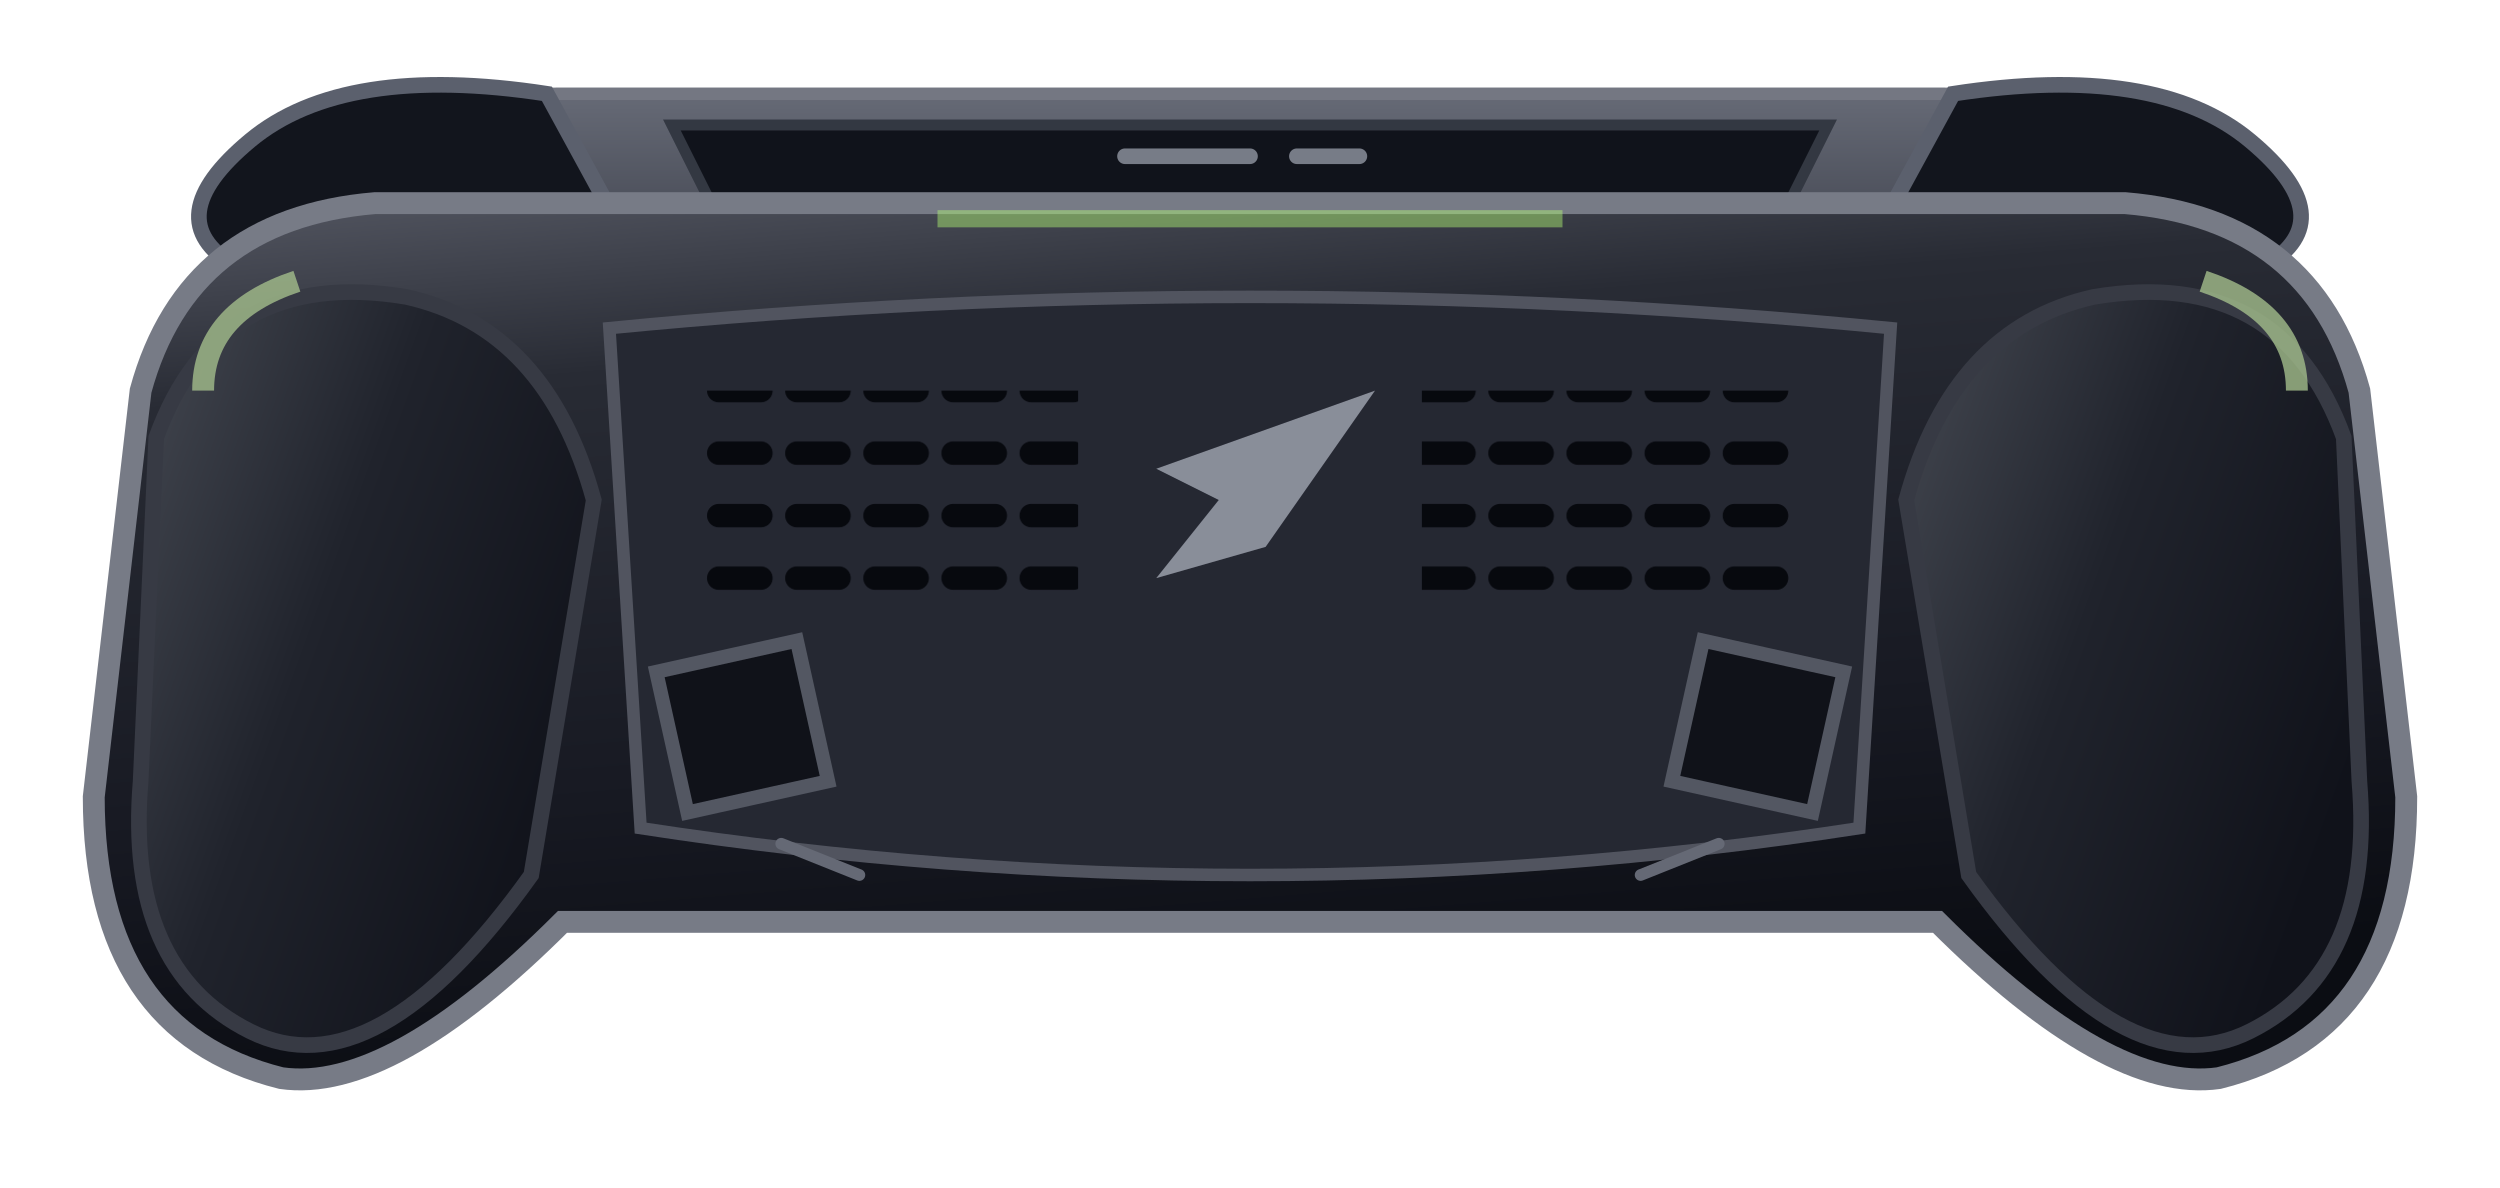
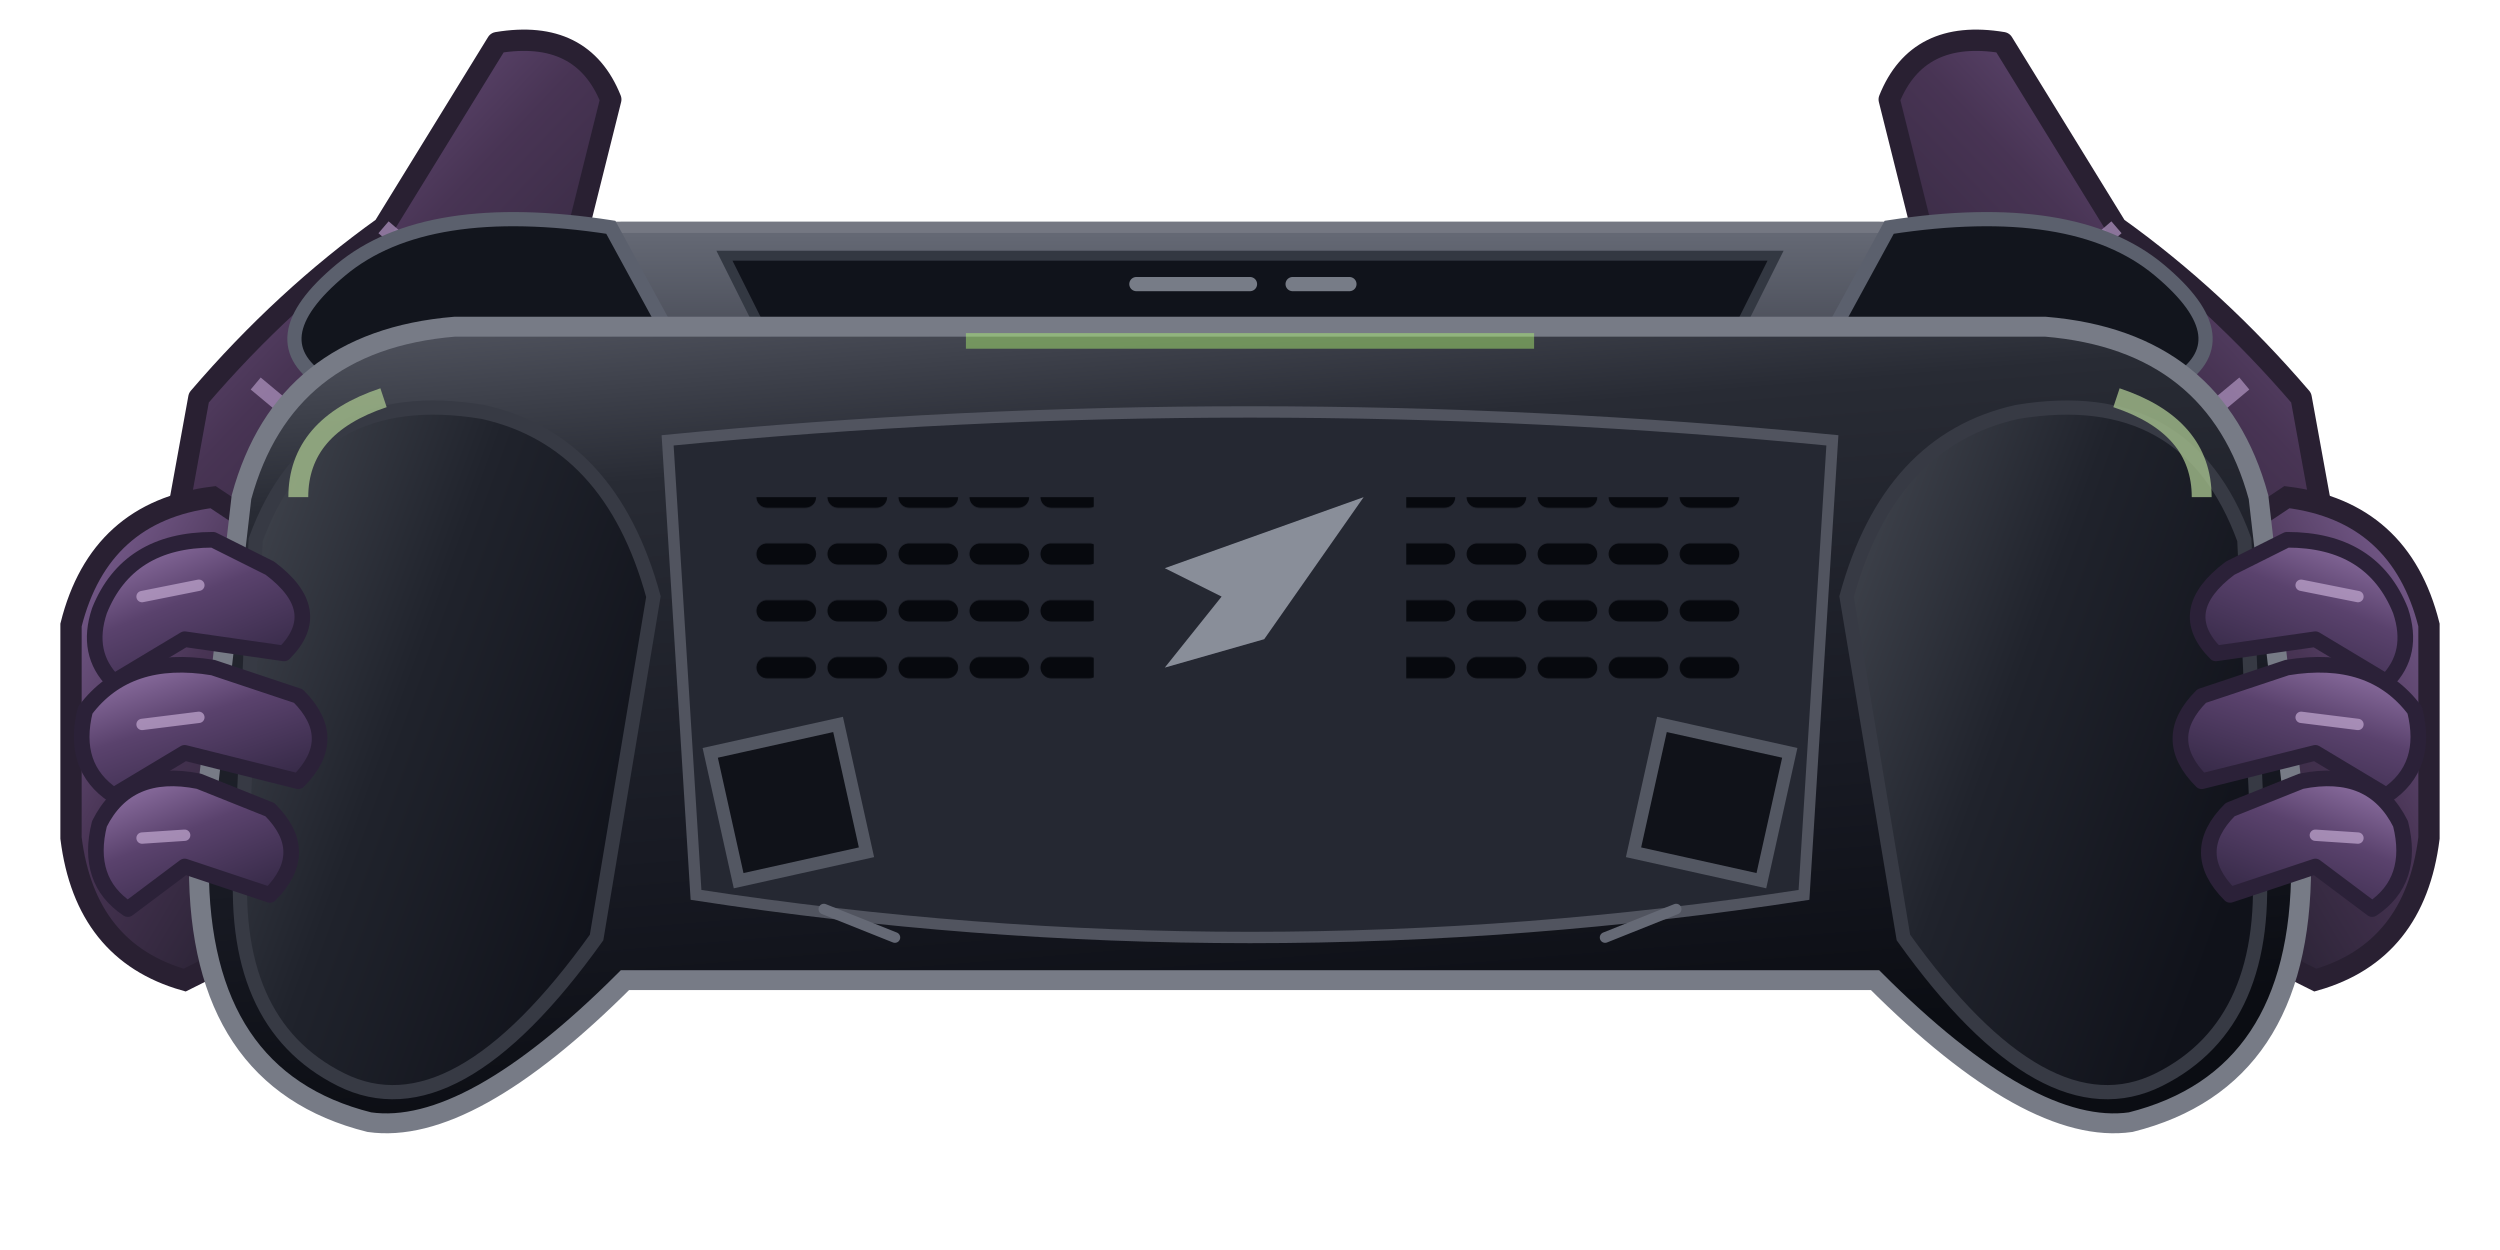
- <svg xmlns="http://www.w3.org/2000/svg" width="160" height="76" viewBox="0 0 160 76">
+ <svg xmlns="http://www.w3.org/2000/svg" width="176" height="88" viewBox="-8 -10 176 88">
  <defs>
    <linearGradient id="rear" x1="0" y1="0" x2=".22" y2="1">
      <stop stop-color="#545762" />
      <stop offset=".23" stop-color="#282b34" />
      <stop offset=".7" stop-color="#171922" />
      <stop offset="1" stop-color="#0b0d13" />
    </linearGradient>
    <linearGradient id="grip" x1="0" y1="0" x2="1" y2=".6">
      <stop stop-color="#454952" />
      <stop offset=".48" stop-color="#20232c" />
      <stop offset="1" stop-color="#10121a" />
    </linearGradient>
    <linearGradient id="lip" x1="0" y1="0" x2="0" y2="1">
      <stop stop-color="#666a76" />
      <stop offset="1" stop-color="#2a2d37" />
    </linearGradient>
    <pattern id="vent" width="5" height="4" patternUnits="userSpaceOnUse">
      <path d="M1 1h2.7" stroke="#07090e" stroke-width="1.5" stroke-linecap="round" />
    </pattern>
+     <linearGradient id="armor" x1="0" y1="0" x2=".8" y2="1">
+       <stop stop-color="#84669c" />
+       <stop offset=".48" stop-color="#483454" />
+       <stop offset="1" stop-color="#25202f" />
+     </linearGradient>
+     <linearGradient id="finger" x1="0" y1="0" x2=".6" y2="1">
+       <stop stop-color="#9b7cb0" />
+       <stop offset=".5" stop-color="#5a426d" />
+       <stop offset="1" stop-color="#382b49" />
+     </linearGradient>
+     <g id="arm-behind">
+       <path d="M27 -7 Q33 -8 35 -3 L32 9 Q30 16 22 22 L12 33 Q7 35 4 29 L6 18 Q12 11 19 6Z" fill="url(#armor)" stroke="#292032" stroke-width="1.5" stroke-linejoin="round" />
+       <path d="M19 6l7 6M10 17l6 5" stroke="#a48ab4" stroke-width="1.1" opacity=".8" />
+       <path d="M7 25Q-1 26 -3 34L-3 49Q-2 57 5 59L11 56 13 29Z" fill="url(#armor)" stroke="#292032" stroke-width="1.5" />
+     </g>
+     <g id="fingers-front" stroke="#2b2138" stroke-width="1.1" stroke-linejoin="round">
+       <path d="M-1 33Q1 28 7 28L11 30Q15 33 12 36L5 35 0 38Q-2 36-1 33Z" fill="url(#finger)" />
+       <path d="M-2 40Q1 36 7 37L13 39Q16 42 13 45L5 43 0 46Q-3 44-2 40Z" fill="url(#finger)" />
+       <path d="M-1 48Q1 44 6 45L11 47Q14 50 11 53L5 51 1 54Q-2 52-1 48Z" fill="url(#finger)" />
+       <path d="M2 32l4-.8M2 41l4-.5M2 49l3-.2" stroke="#c3a9d2" stroke-width=".8" stroke-linecap="round" opacity=".7" />
+     </g>
  </defs>
+   <use href="#arm-behind" />
+   <use href="#arm-behind" transform="translate(160 0) scale(-1 1)" />
  <path d="M23 13Q25 6 36 6H124Q136 6 139 13L145 23H15Z" fill="url(#lip)" stroke="#747782" stroke-width=".8" />
  <path d="M16 9Q22 4 35 6L41 17H15Q10 14 16 9ZM119 17L125 6Q138 4 144 9Q150 14 145 17Z" fill="#12151d" stroke="#5b606d" stroke-width="1" />
  <path d="M43 8H117L114 14H46Z" fill="#10131b" stroke="#333842" stroke-width=".7" />
  <path d="M72 10h8m3 0h4" stroke="#777c87" stroke-width="1" stroke-linecap="round" />
  <path d="M24 13H136Q148 14 151 25L154 51Q154 66 142 69Q135 70 124 59H36Q25 70 18 69Q6 66 6 51L9 25Q12 14 24 13Z" fill="url(#rear)" stroke="#777b86" stroke-width="1.4" />
  <path d="M10 28Q14 17 26 19Q35 21 38 32L34 56Q24 70 16 66Q8 62 9 50Z" fill="url(#grip)" stroke="#373a44" stroke-width="1" />
  <path d="M150 28Q146 17 134 19Q125 21 122 32L126 56Q136 70 144 66Q152 62 151 50Z" fill="url(#grip)" stroke="#373a44" stroke-width="1" />
  <path d="M39 21Q80 17 121 21L119 53Q80 59 41 53Z" fill="#252832" stroke="#51545f" stroke-width=".8" />
  <path d="M45 25H69V40H45ZM91 25H115V40H91Z" fill="url(#vent)" />
  <path d="M42 43l9-2 2 9-9 2zM118 43l-9-2-2 9 9 2z" fill="#101219" stroke="#535762" stroke-width=".9" />
  <path d="M74 30l14-5-7 10-7 2 4-5z" fill="#a2a7b3" opacity=".8" />
  <path d="M50 54l5 2M105 56l5-2" stroke="#656975" stroke-width=".75" stroke-linecap="round" />
  <path d="M13 25Q13 20 19 18M147 25Q147 20 141 18" fill="none" stroke="#a3bd8b" stroke-width="1.4" opacity=".8" />
  <path d="M60 14H100" stroke="#b1f874" stroke-width="1.1" opacity=".45" />
+   <use href="#fingers-front" />
+   <use href="#fingers-front" transform="translate(160 0) scale(-1 1)" />
</svg>
